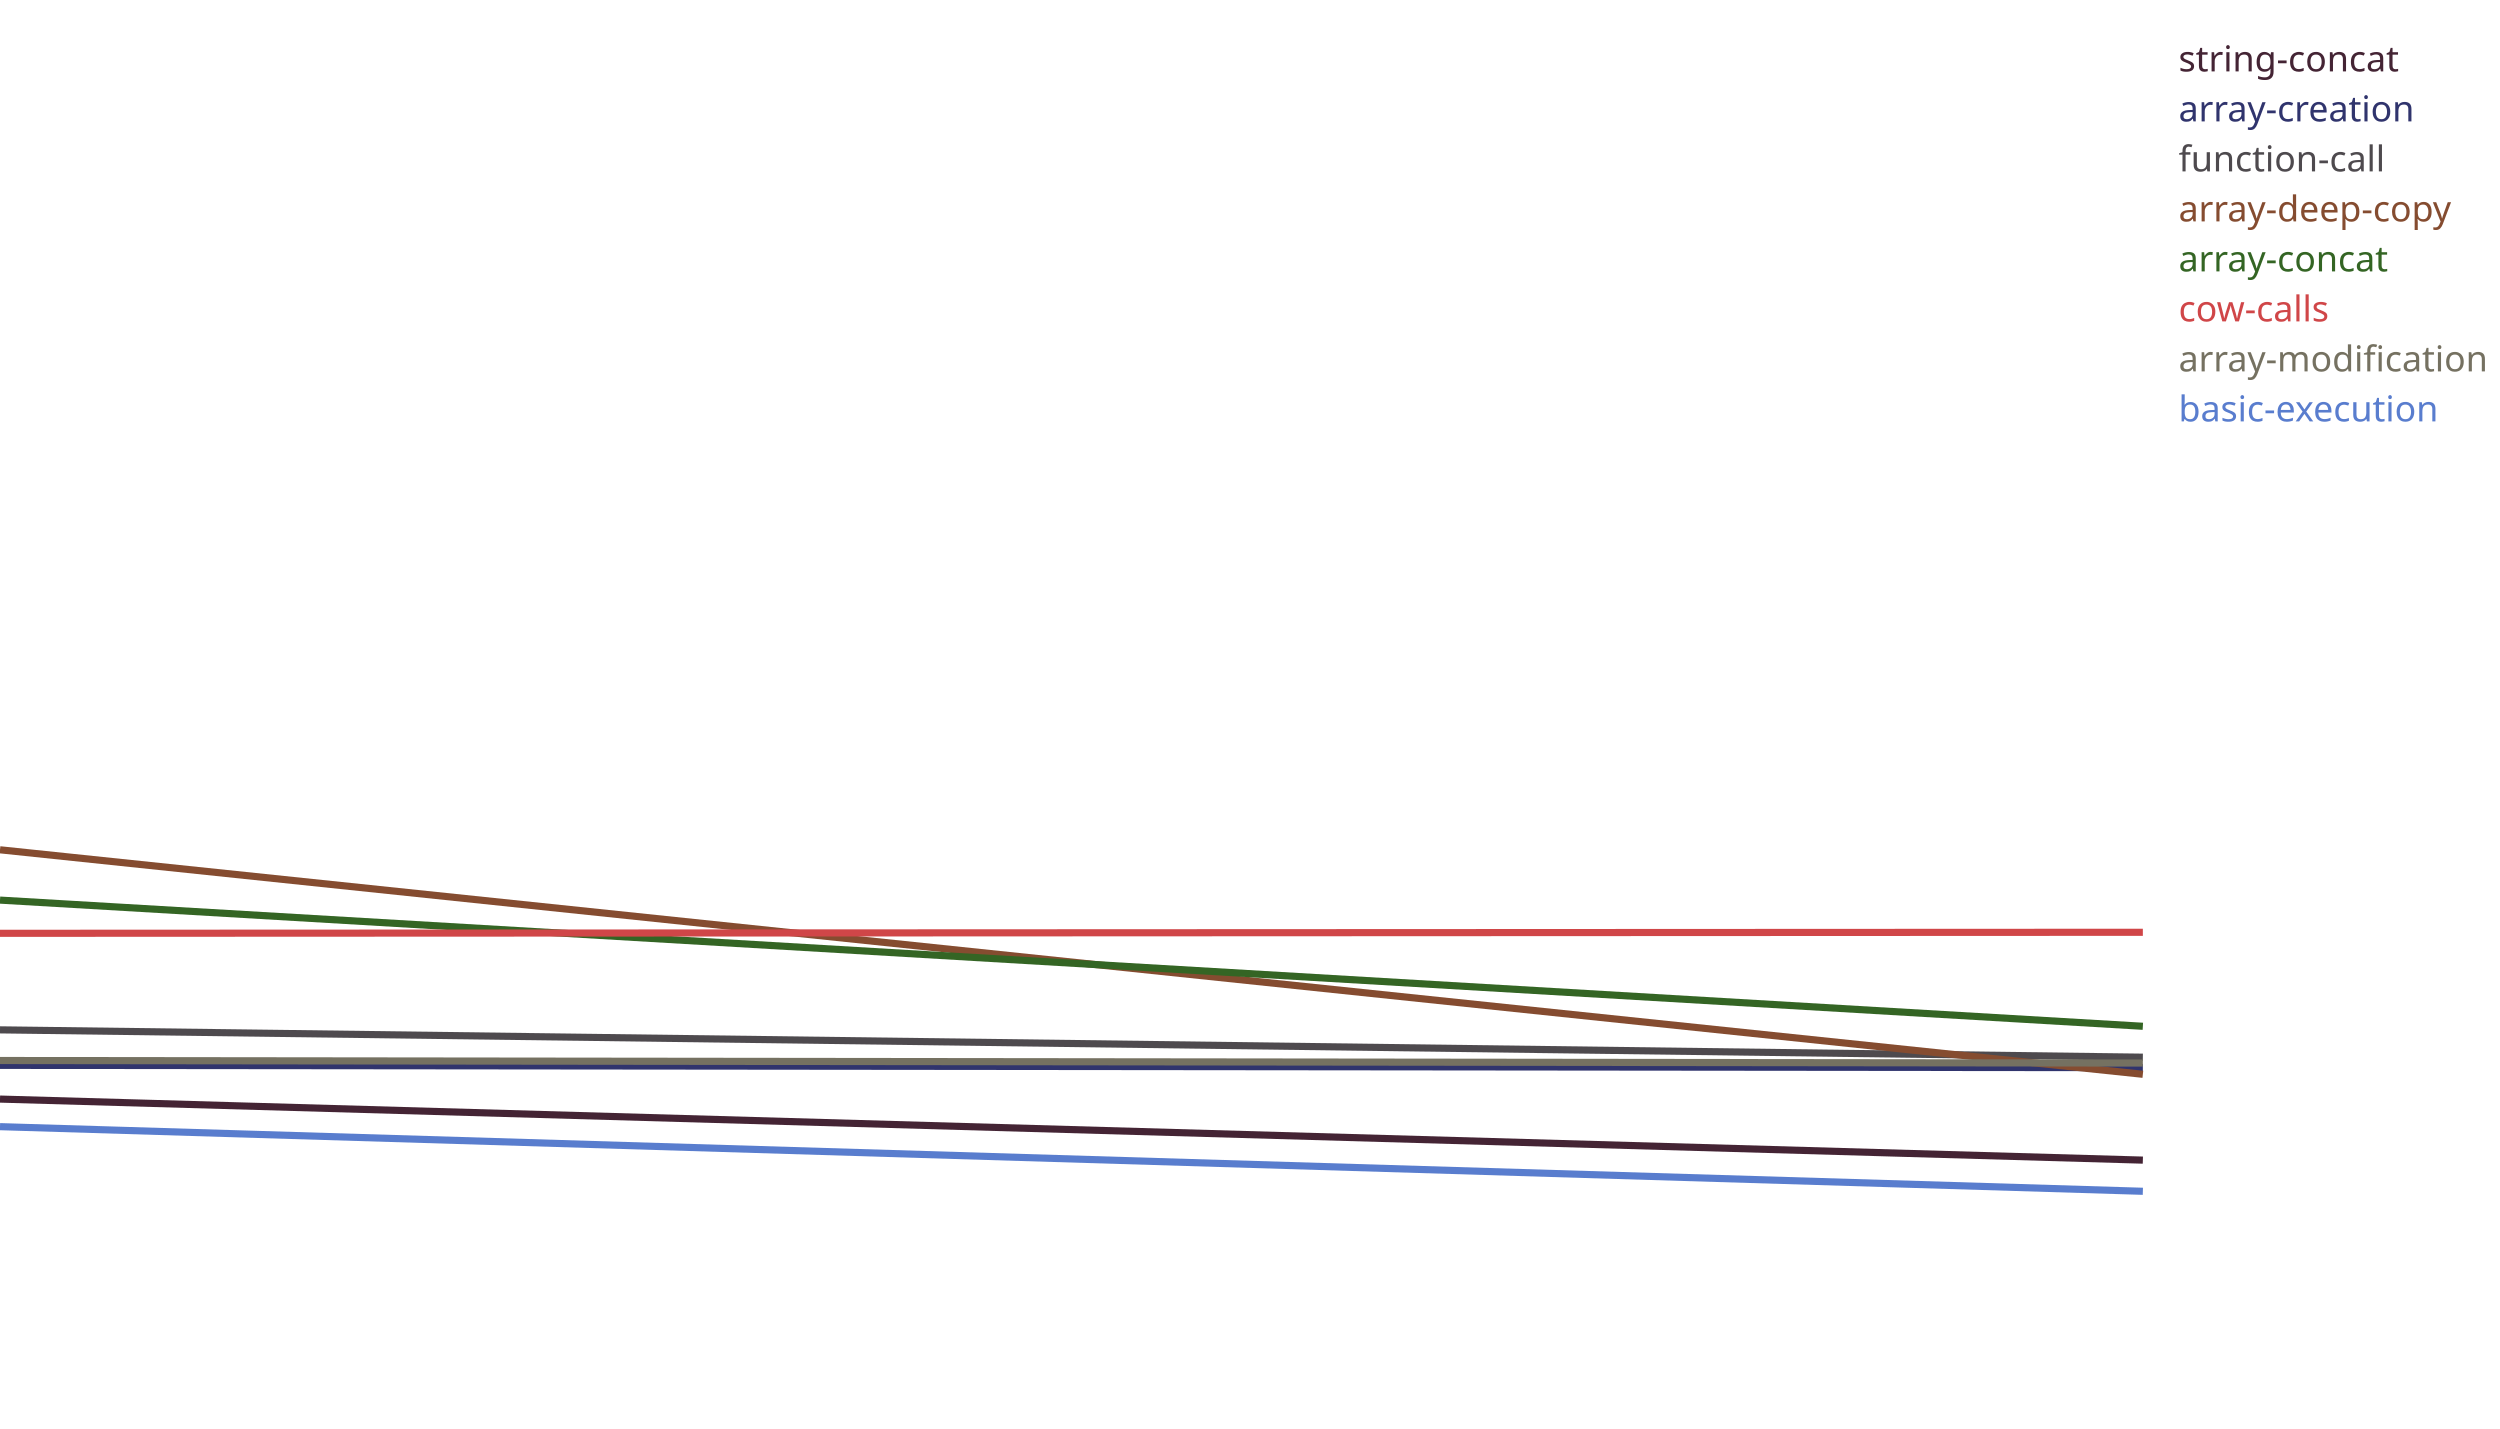
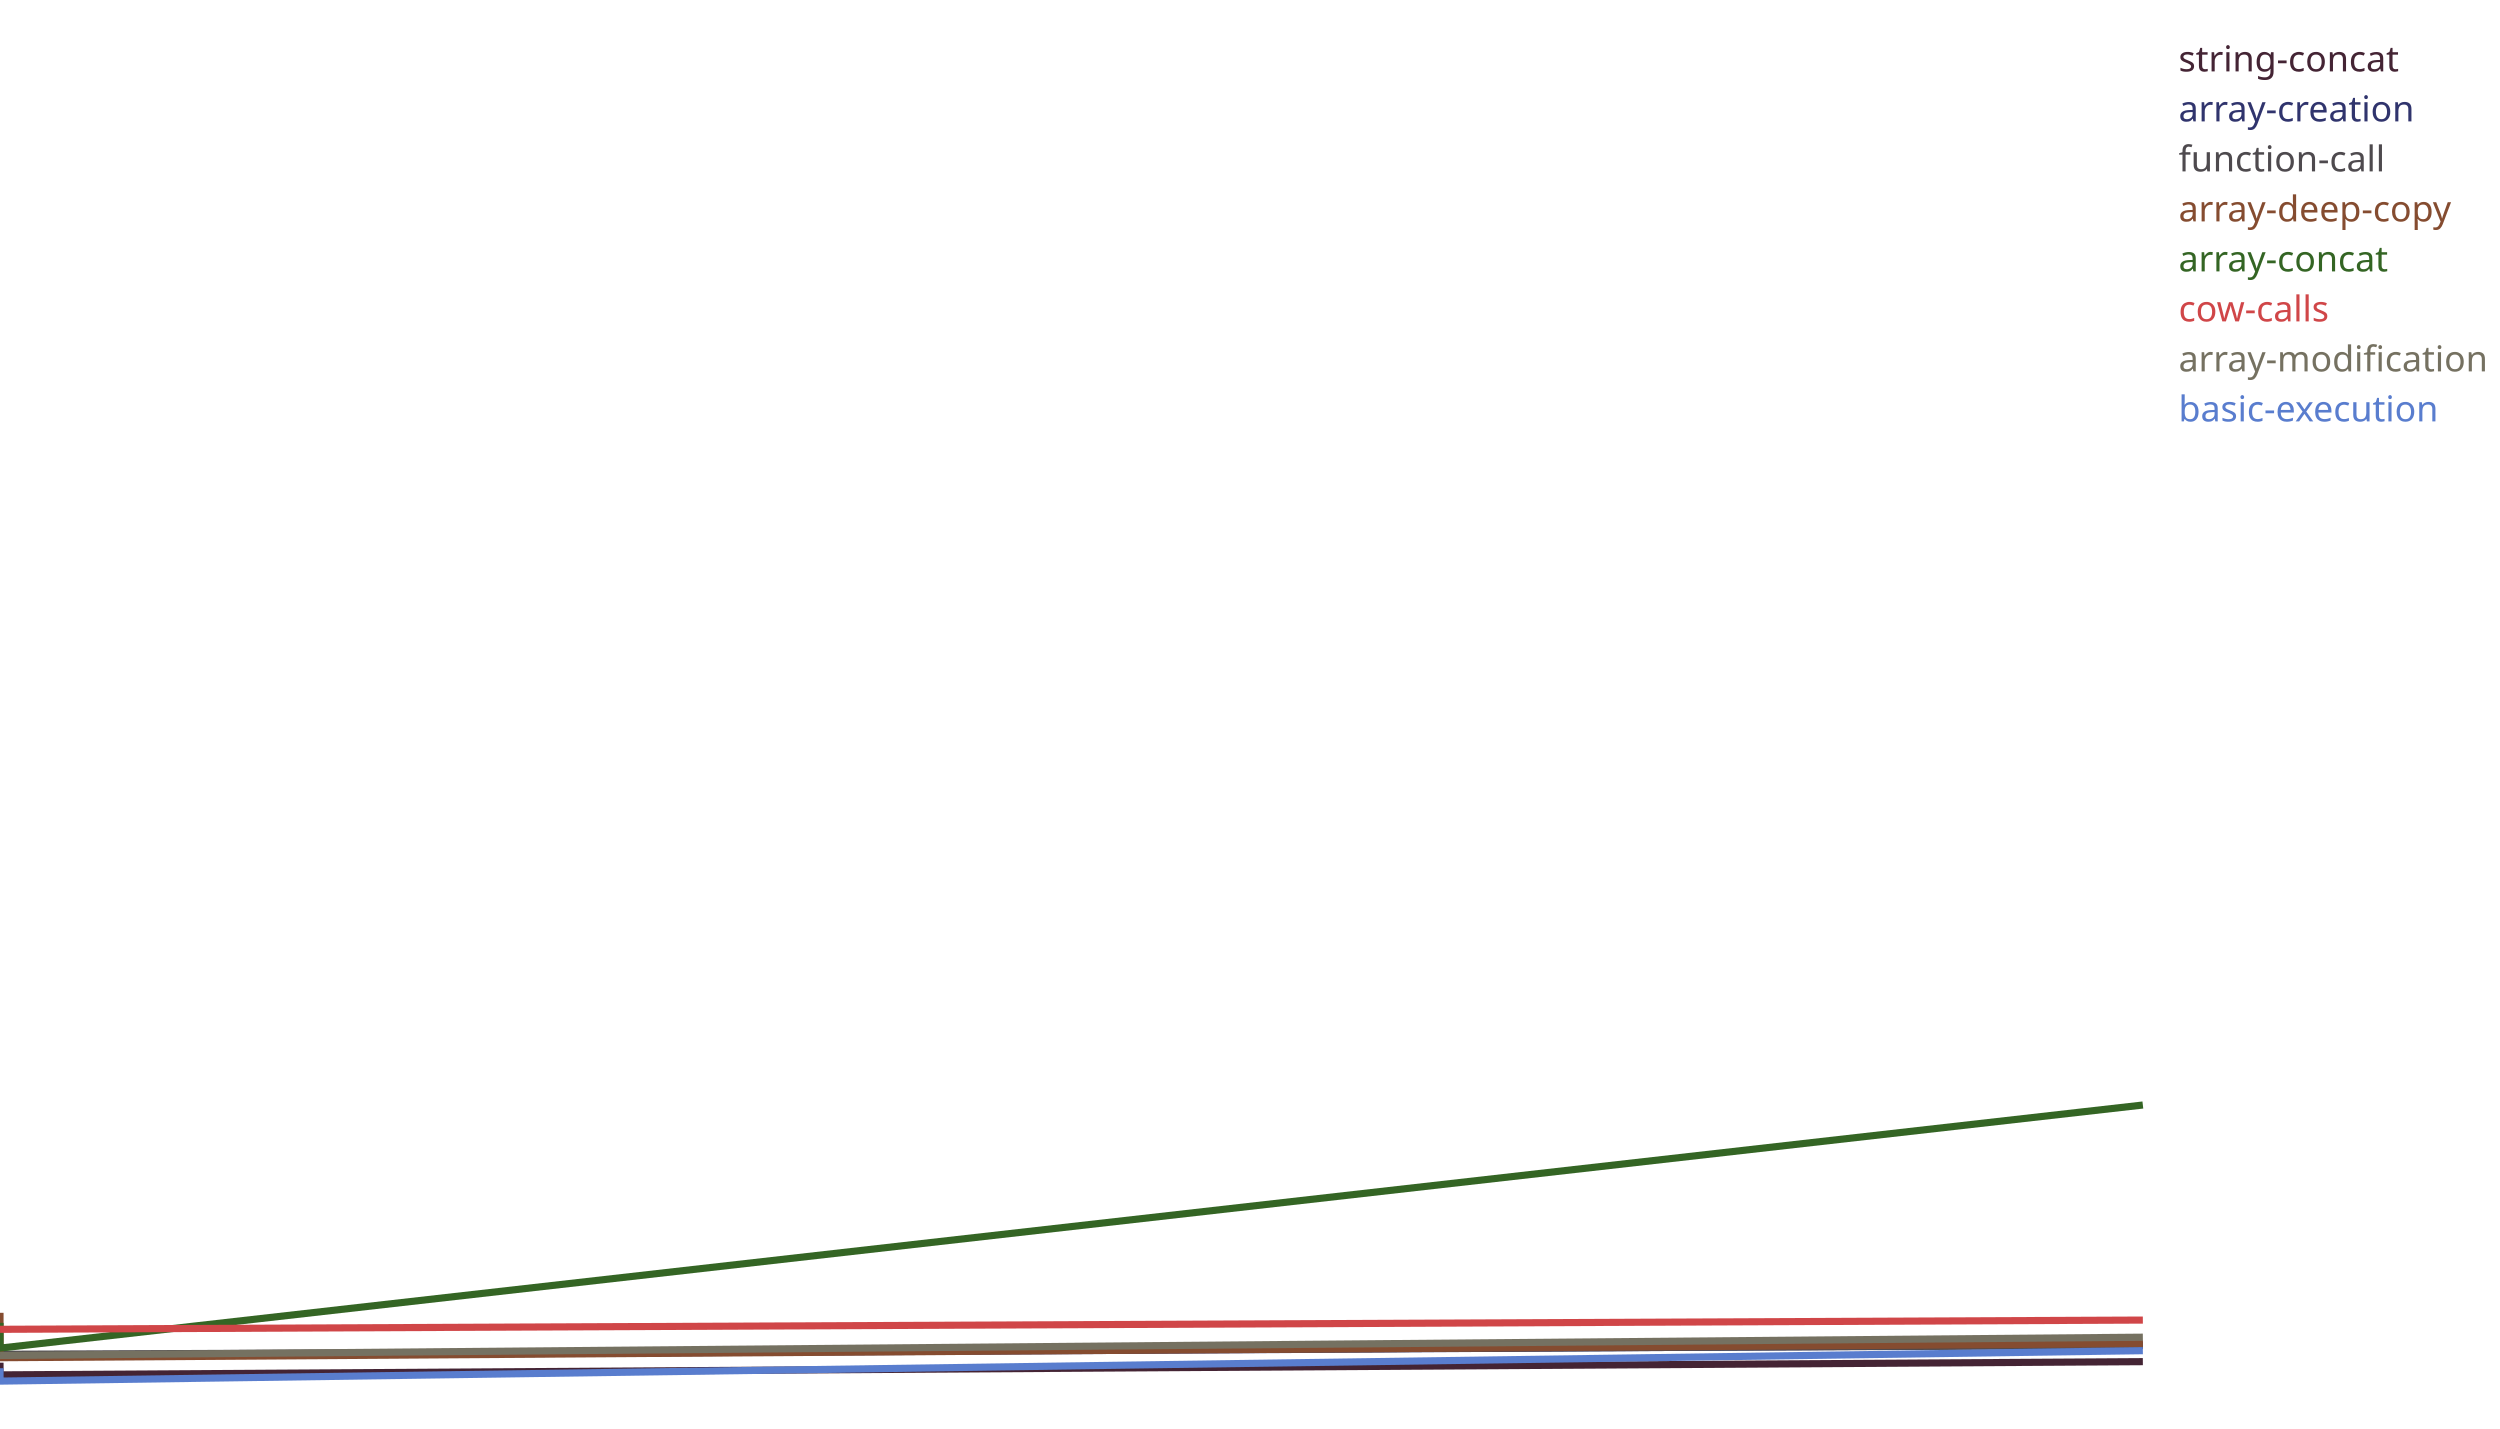
<svg xmlns="http://www.w3.org/2000/svg" version="1.1" viewBox="0 0 350 200">
  <text x="305.000" y="10" fill="#442434" font-family="sans-serif" font-size="5" xml:space="preserve">string-concat</text>
-   <path d="M 0 153.871 300 162.417" fill="none" stroke="#442434" stroke-width="1.00" />
+   <path d="M 0 190.774 0.006 192.483 300 190.631" fill="none" stroke="#442434" stroke-width="1.00" />
  <text x="305.000" y="17" fill="#30346d" font-family="sans-serif" font-size="5" xml:space="preserve">array-creation</text>
-   <path d="M 0 149.151 300 149.472" fill="none" stroke="#30346d" stroke-width="1.00" />
+   <path d="M 0 189.83 0.006 189.894 300 188.278" fill="none" stroke="#30346d" stroke-width="1.00" />
  <text x="305.000" y="24" fill="#4e4a4e" font-family="sans-serif" font-size="5" xml:space="preserve">function-call</text>
-   <path d="M 0 144.18 300 148.006" fill="none" stroke="#4e4a4e" stroke-width="1.00" />
+   <path d="M 0 188.836 0.006 189.601 300 188.364" fill="none" stroke="#4e4a4e" stroke-width="1.00" />
  <text x="305.000" y="31" fill="#854c30" font-family="sans-serif" font-size="5" xml:space="preserve">array-deep-copy</text>
-   <path d="M 0 118.97 300 150.402" fill="none" stroke="#854c30" stroke-width="1.00" />
+   <path d="M 0 183.794 0.006 190.08 300 188.107" fill="none" stroke="#854c30" stroke-width="1.00" />
  <text x="305.000" y="38" fill="#346524" font-family="sans-serif" font-size="5" xml:space="preserve">array-concat</text>
-   <path d="M 0 126.014 300 143.679" fill="none" stroke="#346524" stroke-width="1.00" />
+   <path d="M 0 185.203 0.006 188.736 300 154.701" fill="none" stroke="#346524" stroke-width="1.00" />
  <text x="305.000" y="45" fill="#d04648" font-family="sans-serif" font-size="5" xml:space="preserve">cow-calls</text>
-   <path d="M 0 130.663 300 130.52" fill="none" stroke="#d04648" stroke-width="1.00" />
+   <path d="M 0 186.133 0.006 186.104 300 184.81" fill="none" stroke="#d04648" stroke-width="1.00" />
  <text x="305.000" y="52" fill="#757161" font-family="sans-serif" font-size="5" xml:space="preserve">array-modification</text>
-   <path d="M 0 148.471 300 148.829" fill="none" stroke="#757161" stroke-width="1.00" />
+   <path d="M 0 189.694 0.006 189.766 300 187.206" fill="none" stroke="#757161" stroke-width="1.00" />
  <text x="305.000" y="59" fill="#597dce" font-family="sans-serif" font-size="5" xml:space="preserve">basic-execution</text>
-   <path d="M 0 157.732 300 166.78" fill="none" stroke="#597dce" stroke-width="1.00" />
+   <path d="M 0 191.547 0.006 193.356 300 189.094" fill="none" stroke="#597dce" stroke-width="1.00" />
</svg>
